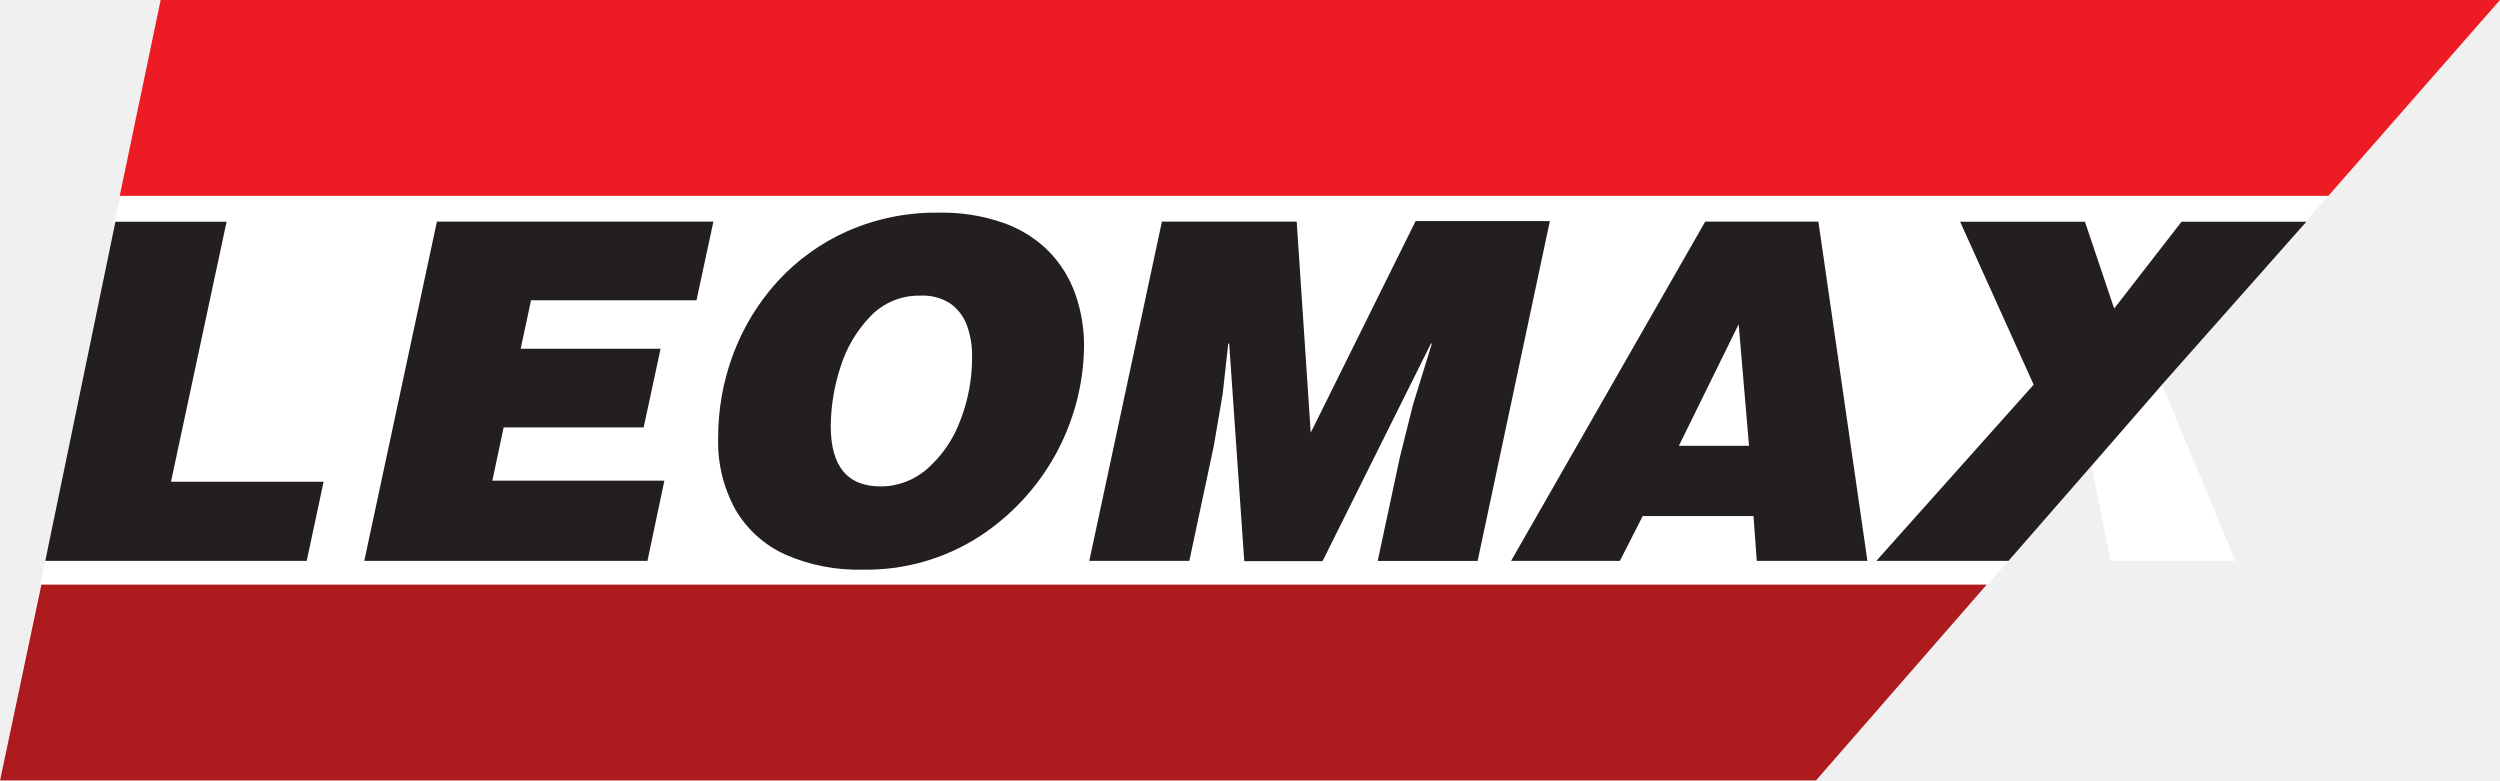
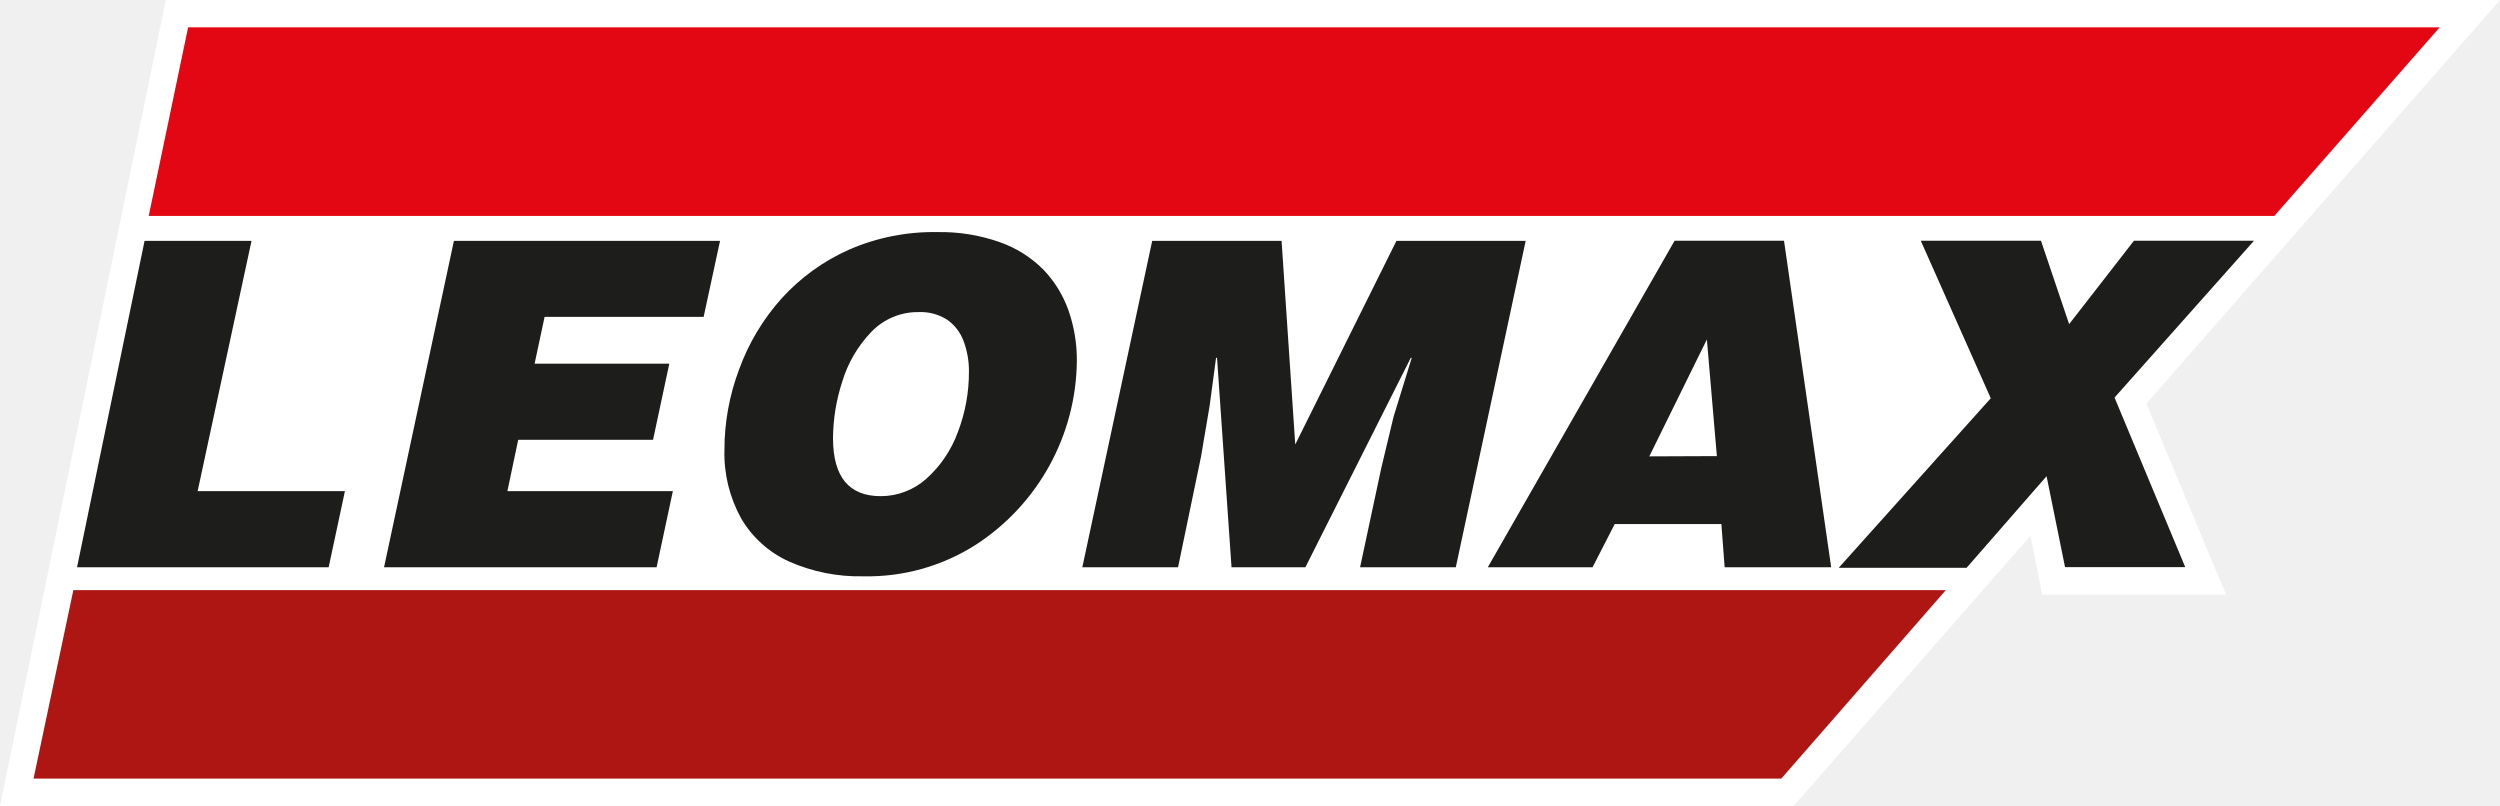
- <svg xmlns="http://www.w3.org/2000/svg" id="svg848" width="800" height="249.76" version="1.1" viewBox="0 0 211.67 66.082">
-   <g id="layer1" transform="translate(123.02 70.518)" stroke-width="1.11">
-     <path id="path8" class="cls-1" d="m-109.42-70.518-13.598 66.082h153.75l57.912-66.082z" fill="#fff" />
-     <path id="path14" class="cls-4" d="m54.072-31.089-7.038 8.059h-11.189l13.321-14.919-6.227-13.798h10.568l2.475 7.349 5.706-7.349h10.568l-12.222 13.798 6.216 14.919h-10.579z" fill="#fff" />
-     <path id="path10" class="cls-2" d="m88.65-70.518h-198.07l-3.463 16.584h187z" fill="#ed1c24" />
-     <path id="path12" class="cls-3" d="m-119.52-21.02-3.497 16.584h153.75l14.464-16.584z" fill="#ae1b1f" />
-     <path id="path16" class="cls-4" d="m-97.052-23.03h-22.135l5.939-28.717h9.413l-4.707 22.013h12.921zm28.851 0h-23.977l6.15-28.728h23.411l-1.432 6.66h-14.009l-0.877 4.107h11.844l-1.432 6.66h-11.855l-0.955 4.507h14.564zm24.688-29.483c1.866-0.038 3.723 0.259 5.484 0.877 1.447 0.51 2.76 1.341 3.841 2.431 0.988 1.027 1.745 2.253 2.22 3.597 0.497 1.427 0.745 2.929 0.733 4.44-0.089 6.508-3.421 12.541-8.88 16.085-2.947 1.891-6.389 2.865-9.891 2.797-2.239 0.055-4.463-0.38-6.516-1.277-1.772-0.798-3.25-2.129-4.229-3.808-1.019-1.846-1.525-3.931-1.465-6.039-0.01-2.413 0.415-4.809 1.254-7.071 0.841-2.272 2.107-4.362 3.73-6.161 1.659-1.829 3.682-3.292 5.939-4.296 2.45-1.08 5.104-1.617 7.782-1.576zm-1.599 7.027c-1.59-0.034-3.121 0.603-4.218 1.754-1.167 1.215-2.034 2.686-2.531 4.296-0.53 1.613-0.807 3.298-0.821 4.995 0 3.404 1.41 5.106 4.229 5.106 1.472 0.002 2.893-0.544 3.985-1.532 1.243-1.11 2.192-2.509 2.764-4.074 0.662-1.71 0.997-3.528 0.988-5.362 0.017-0.915-0.133-1.825-0.444-2.686-0.277-0.749-0.777-1.396-1.432-1.854-0.753-0.471-1.633-0.696-2.52-0.644zm22.79 22.457h-8.47l6.15-28.728h11.411l1.188 17.872 8.88-17.916h11.367l-6.116 28.773h-8.459l1.876-8.781 1.11-4.44 1.599-5.184h-0.078l-9.18 18.427h-6.627l-1.277-18.427h-0.078l-0.466 4.218-0.755 4.44zm36.454 0h-9.213l16.44-28.728h9.58l4.152 28.728h-9.369l-0.278-3.796h-9.38zm10.934-9.746-0.877-10.29-5.062 10.29zm29.006 1.687-7.038 8.059h-11.189l13.321-14.919-6.227-13.798h10.568l2.475 7.349 5.706-7.349h10.568l-12.222 13.798z" fill="#231f20" />
-   </g>
+ <svg xmlns="http://www.w3.org/2000/svg" id="Layer_1" width="800" height="257.89" data-name="Layer 1" version="1.1" viewBox="0 0 800 257.89">
+   <defs id="defs4">
+     <style id="style2">.cls-1,.cls-2{fill:#fff;}.cls-1{stroke:#fff;stroke-miterlimit:10;stroke-width:4px;}.cls-3{fill:#e30613;}.cls-4{fill:#ae1613;}.cls-5{fill:#1d1d1b;}</style>
+   </defs>
+   <path id="path8" d="m53.07 0-53.07 257.89h573.98l75.789-86.464 3.727 18.855h58.831l-25.488-61.139 113.16-129.14z" color="#000000" color-rendering="auto" dominant-baseline="auto" fill="#fff" image-rendering="auto" shape-rendering="auto" solid-color="#000000" style="font-feature-settings:normal;font-variant-alternates:normal;font-variant-caps:normal;font-variant-ligatures:normal;font-variant-numeric:normal;font-variant-position:normal;isolation:auto;mix-blend-mode:normal;shape-padding:0;text-decoration-color:#000000;text-decoration-line:none;text-decoration-style:solid;text-indent:0;text-orientation:mixed;text-transform:none;white-space:normal" />
+   <path id="path12" class="cls-3" d="m780.69 8.755h-720.5l-12.603 60.348h680.19z" fill="#e30613" stroke-width="4.376" />
+   <path id="path14" class="cls-4" d="m23.471 188.84-12.735 60.304h559.28l52.646-60.304z" fill="#ae1613" stroke-width="4.376" />
+   <path id="path16" class="cls-5" d="m105.17 181.53h-80.522l21.618-104.46h34.222l-17.242 80.085h47.132zm104.94 0h-87.218l22.362-104.46h85.161l-5.251 24.332h-50.895l-3.195 14.967h43.106l-5.208 24.375h-43.149l-3.457 16.411h52.952zm89.8-107.26a56.891 56.891 0 0 1 19.956 3.195 37.154 37.154 0 0 1 13.96 8.752 36.323 36.323 0 0 1 8.096 13.129 47.832 47.832 0 0 1 2.67 16.192 70.895 70.895 0 0 1-32.253 58.729 64.287 64.287 0 0 1-35.972 10.153 55.797 55.797 0 0 1-23.85-4.726 33.916 33.916 0 0 1-15.36-13.829 42.843 42.843 0 0 1-5.339-21.881 72.82 72.82 0 0 1 4.683-25.732 69.45 69.45 0 0 1 13.61-22.756 64.418 64.418 0 0 1 21.618-15.623 67.612 67.612 0 0 1 28.183-5.602zm-5.82 25.601a20.612 20.612 0 0 0-15.317 6.389 39.386 39.386 0 0 0-9.234 15.798 59.735 59.735 0 0 0-2.976 18.161q0 18.599 15.36 18.555a21.881 21.881 0 0 0 14.485-5.558 36.935 36.935 0 0 0 10.065-14.835 53.39 53.39 0 0 0 3.588-19.474 27.045 27.045 0 0 0-1.75-9.847 14.31 14.31 0 0 0-5.208-6.739 15.536 15.536 0 0 0-9.015-2.451zm82.885 81.66h-30.633l22.362-104.46h41.399l4.376 65.162 32.384-65.162h41.355l-22.362 104.46h-30.633l6.827-31.946 3.895-16.236 5.82-18.861h-0.306l-33.741 67.044h-23.632l-4.639-67.044h-0.306l-2.057 15.36-2.757 16.28zm132.64 0h-33.522l59.779-104.5h35.01l15.098 104.5h-34.091l-1.05-13.829h-34.134zm39.78-35.579-3.195-37.329-18.424 37.417zm105.51 6.433-25.601 29.321h-40.918l48.663-54.265-22.406-50.414h38.467l9.015 26.695 20.743-26.695h38.423l-44.637 50.195 22.625 54.265h-38.467z" fill="#1d1d1b" stroke-width="4.376" />
</svg>
